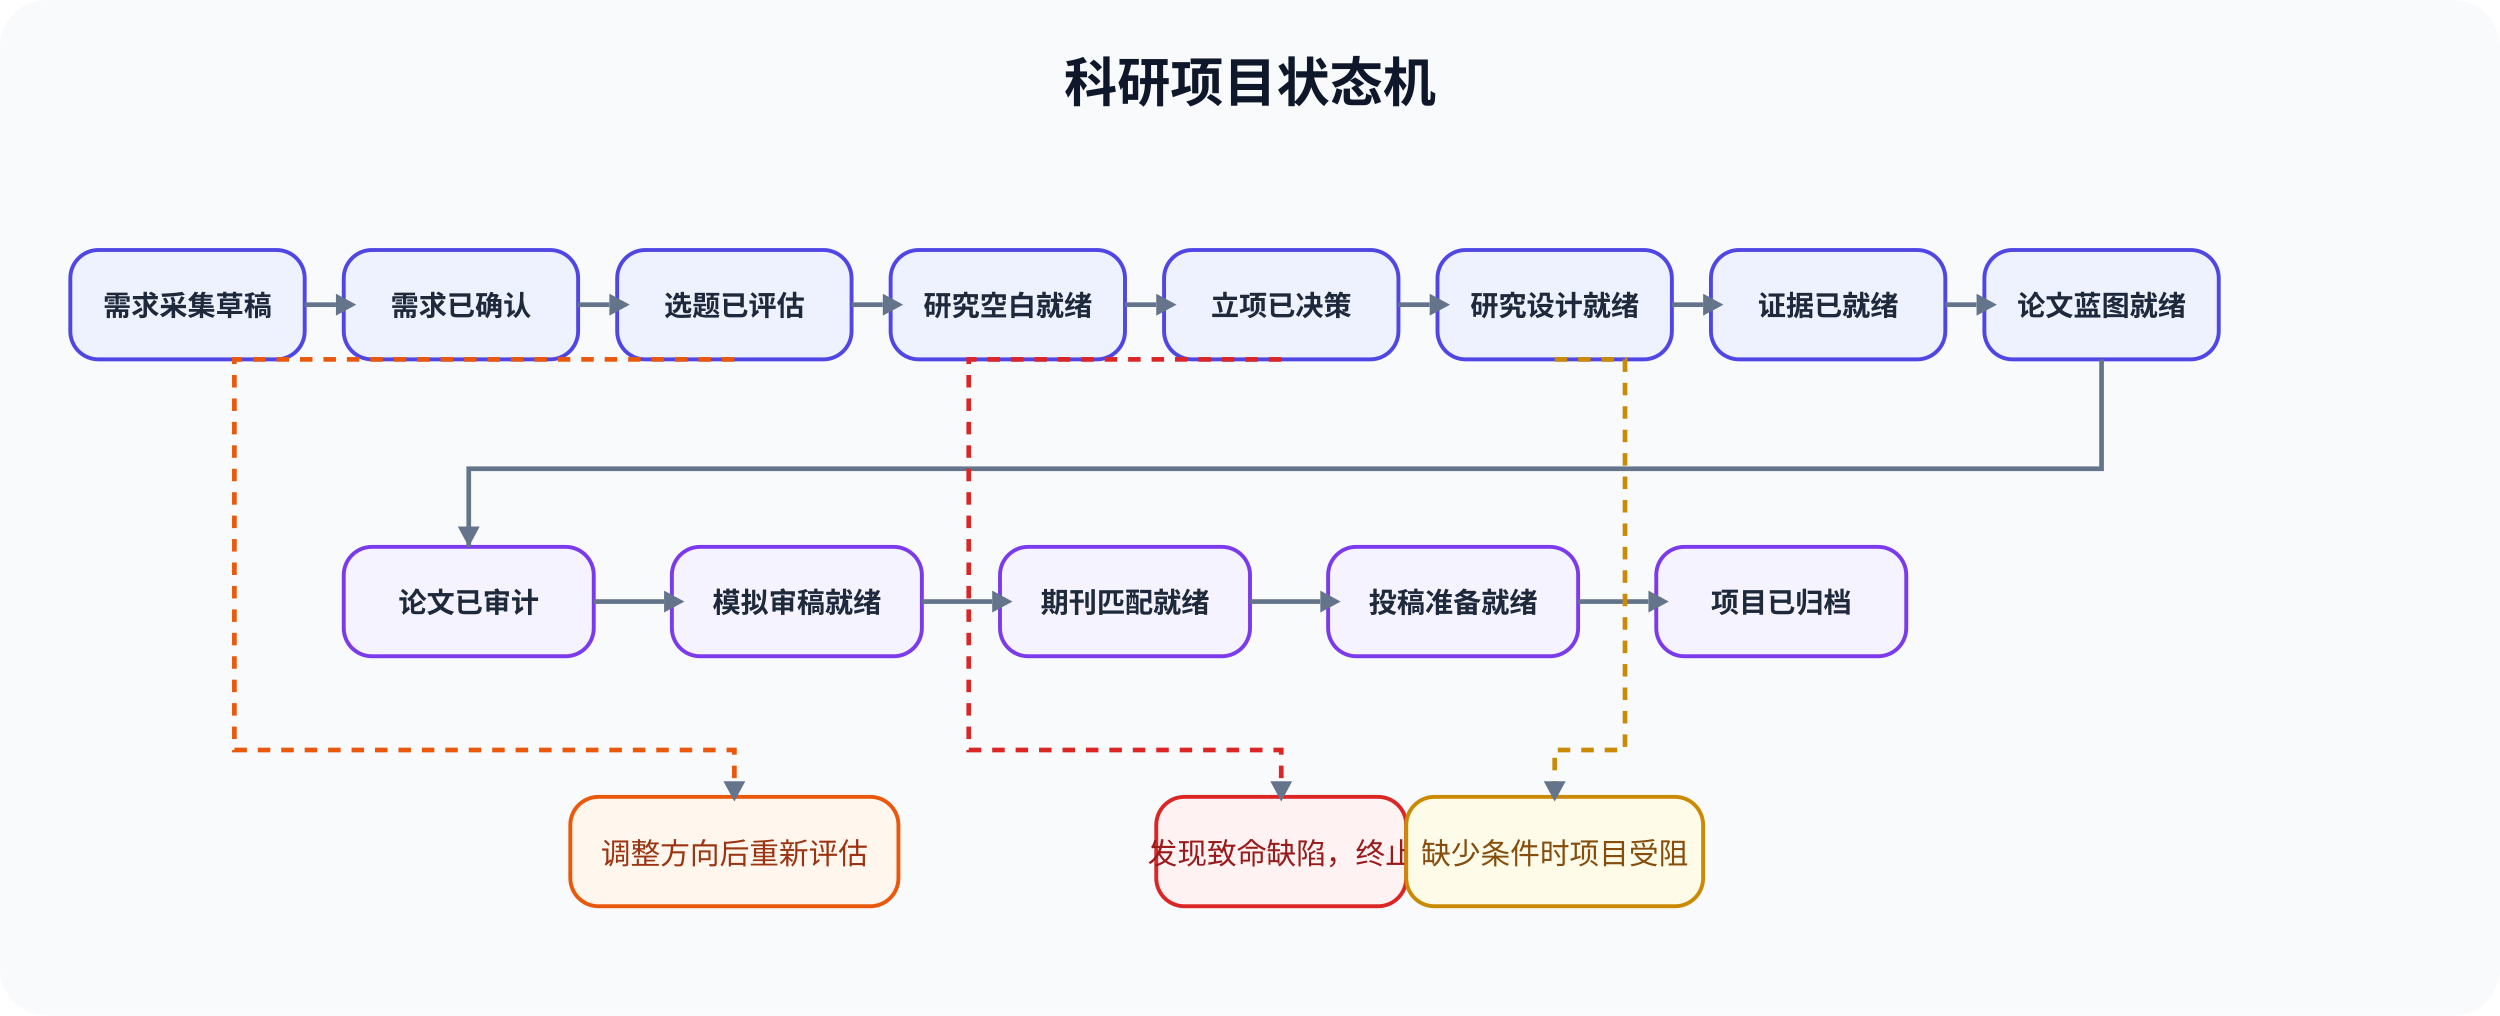
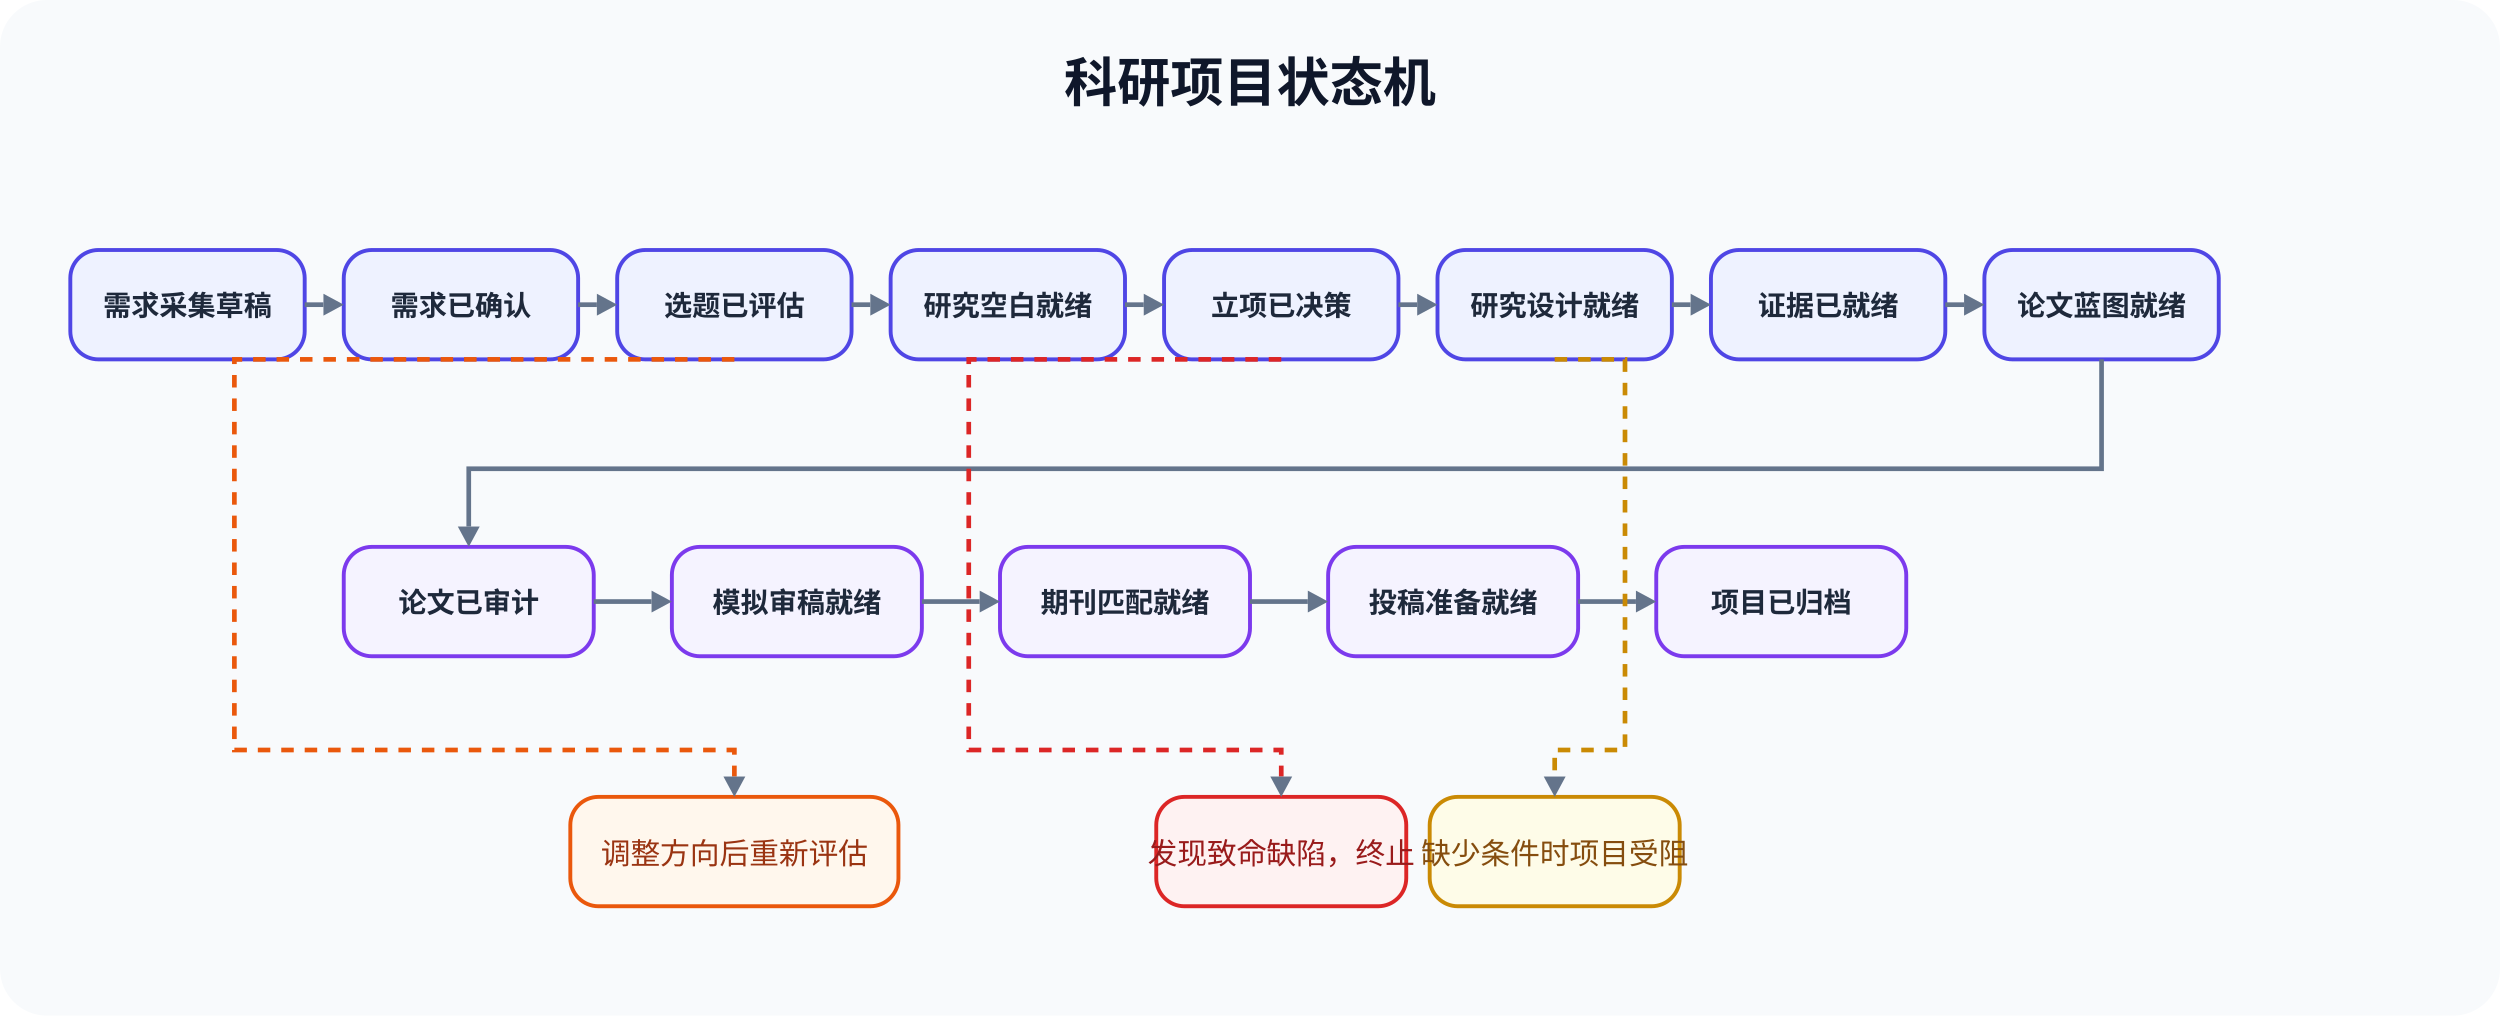
<svg xmlns="http://www.w3.org/2000/svg" width="1600" height="650" viewBox="0 0 1600 650" role="img" aria-labelledby="title desc">
  <rect width="1600" height="650" fill="#f8fafc" rx="30" />
  <text x="800" y="65" text-anchor="middle" font-family="PingFang SC, Microsoft YaHei, sans-serif" font-size="34" font-weight="700" fill="#0f172a">科研项目状态机</text>
  <g font-family="PingFang SC, Microsoft YaHei, sans-serif" text-anchor="middle" font-size="18" font-weight="600" fill="#1e293b">
    <g fill="#eef2ff" stroke="#4f46e5" stroke-width="2.5">
      <rect x="45" y="160" width="150" height="70" rx="18" />
      <rect x="220" y="160" width="150" height="70" rx="18" />
      <rect x="395" y="160" width="150" height="70" rx="18" />
      <rect x="570" y="160" width="150" height="70" rx="18" />
      <rect x="745" y="160" width="150" height="70" rx="18" />
      <rect x="920" y="160" width="150" height="70" rx="18" />
      <rect x="1095" y="160" width="150" height="70" rx="18" />
      <rect x="1270" y="160" width="150" height="70" rx="18" />
    </g>
    <text x="120" y="202">需求采集草稿</text>
    <text x="295" y="202">需求已确认</text>
    <text x="470" y="202">选题已评估</text>
    <text x="645" y="202">研究空白就绪</text>
    <text x="820" y="202">立项已决策</text>
    <text x="995" y="202">研究设计就绪</text>
    <text x="1170" y="202">证据已就绪</text>
    <text x="1345" y="202">论文蓝图就绪</text>
    <g fill="#f5f3ff" stroke="#7c3aed" stroke-width="2.5">
      <rect x="220" y="350" width="160" height="70" rx="18" />
      <rect x="430" y="350" width="160" height="70" rx="18" />
      <rect x="640" y="350" width="160" height="70" rx="18" />
      <rect x="850" y="350" width="160" height="70" rx="18" />
      <rect x="1060" y="350" width="160" height="70" rx="18" />
    </g>
    <text x="300" y="392">论文已审计</text>
    <text x="510" y="392">模拟审稿就绪</text>
    <text x="720" y="392">期刊匹配就绪</text>
    <text x="930" y="392">投稿准备就绪</text>
    <text x="1140" y="392">项目已归档</text>
  </g>
  <g stroke="#64748b" stroke-width="3" fill="none">
-     <path d="M195 195H215M370 195H390M545 195H565M720 195H740M895 195H915M1070 195H1090M1245 195H1265M1345 230V300H300V350M380 385H425M590 385H635M800 385H845M1010 385H1055" />
+     <path d="M195 195H207M370 195H382M545 195H557M720 195H732M895 195H907M1070 195H1082M1245 195H1257M1345 230V300H300V337M380 385H417M590 385H627M800 385H837M1010 385H1047" />
  </g>
  <g fill="#64748b">
-     <path d="M215 188l13 7-13 7z" />
-     <path d="M390 188l13 7-13 7z" />
-     <path d="M565 188l13 7-13 7z" />
-     <path d="M740 188l13 7-13 7z" />
-     <path d="M915 188l13 7-13 7z" />
-     <path d="M1090 188l13 7-13 7z" />
-     <path d="M1265 188l13 7-13 7z" />
-     <path d="M300 350l-7-13 14 0z" />
-     <path d="M425 378l13 7-13 7z" />
-     <path d="M635 378l13 7-13 7z" />
-     <path d="M845 378l13 7-13 7z" />
-     <path d="M1055 378l13 7-13 7z" />
+     <path d="M207 188l13 7-13 7z" />
+     <path d="M382 188l13 7-13 7z" />
+     <path d="M557 188l13 7-13 7z" />
+     <path d="M732 188l13 7-13 7z" />
+     <path d="M907 188l13 7-13 7z" />
+     <path d="M1082 188l13 7-13 7z" />
+     <path d="M1257 188l13 7-13 7z" />
+     <path d="M293 337l7 13 7-13z" />
+     <path d="M417 378l13 7-13 7z" />
+     <path d="M627 378l13 7-13 7z" />
+     <path d="M837 378l13 7-13 7z" />
+     <path d="M1047 378l13 7-13 7z" />
  </g>
  <g font-family="PingFang SC, Microsoft YaHei, sans-serif" font-size="19" text-anchor="middle">
    <rect x="365" y="510" width="210" height="70" rx="18" fill="#fff7ed" stroke="#ea580c" stroke-width="2.5" />
    <text x="470" y="553" fill="#9a3412">调整方向后重新评估</text>
    <rect x="740" y="510" width="160" height="70" rx="18" fill="#fef2f2" stroke="#dc2626" stroke-width="2.5" />
    <text x="820" y="553" fill="#991b1b">发现致命缺陷，终止</text>
-     <rect x="900" y="510" width="190" height="70" rx="18" fill="#fefce8" stroke="#ca8a04" stroke-width="2.5" />
+     <rect x="915" y="510" width="160" height="70" rx="18" fill="#fefce8" stroke="#ca8a04" stroke-width="2.5" />
    <text x="995" y="553" fill="#854d0e">缺少条件时项目受阻</text>
  </g>
  <g fill="none" stroke-width="3" stroke-dasharray="8 7">
-     <path d="M470 230H150V480H470V510" stroke="#ea580c" />
-     <path d="M820 230H620V480H820V510" stroke="#dc2626" />
-     <path d="M995 230H1040V480H995V510" stroke="#ca8a04" />
+     <path d="M470 230H150V480H470V497" stroke="#ea580c" />
+     <path d="M820 230H620V480H820V497" stroke="#dc2626" />
+     <path d="M995 230H1040V480H995V497" stroke="#ca8a04" />
  </g>
  <g fill="#64748b">
-     <path d="M463 500l7 13 7-13z" />
-     <path d="M813 500l7 13 7-13z" />
-     <path d="M988 500l7 13 7-13z" />
+     <path d="M463 497l7 13 7-13z" />
+     <path d="M813 497l7 13 7-13z" />
+     <path d="M988 497l7 13 7-13z" />
  </g>
</svg>
